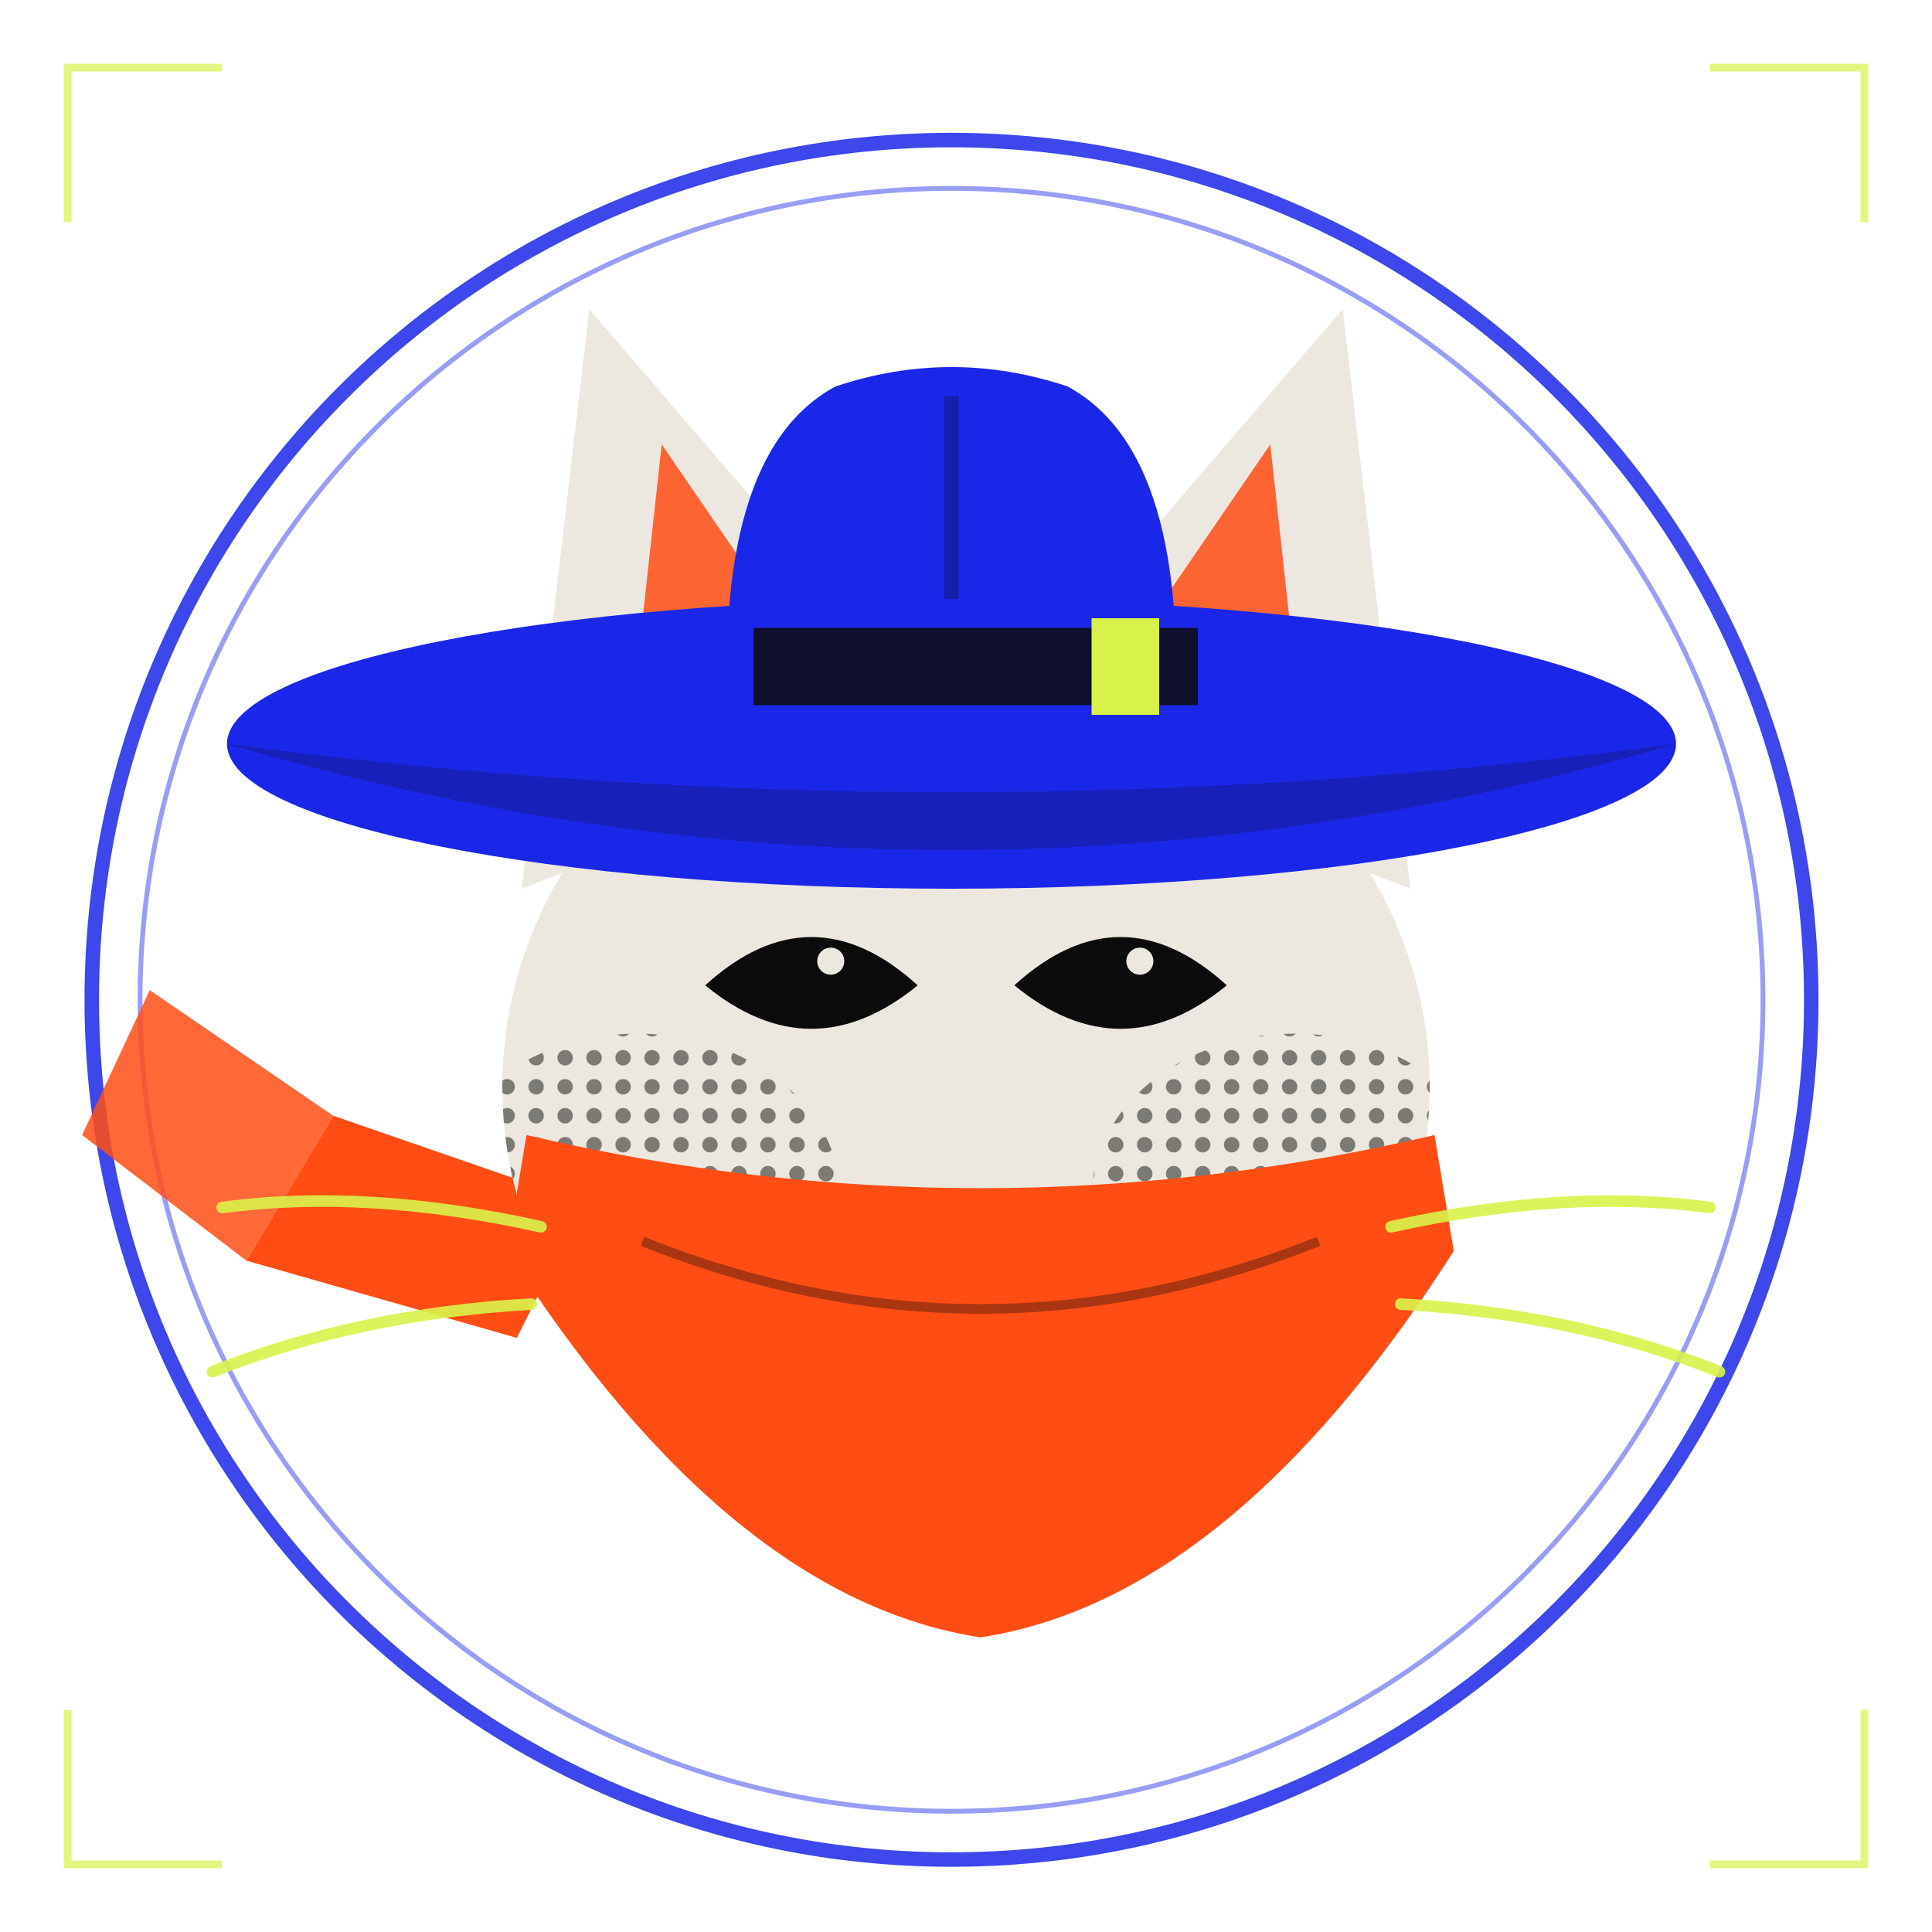
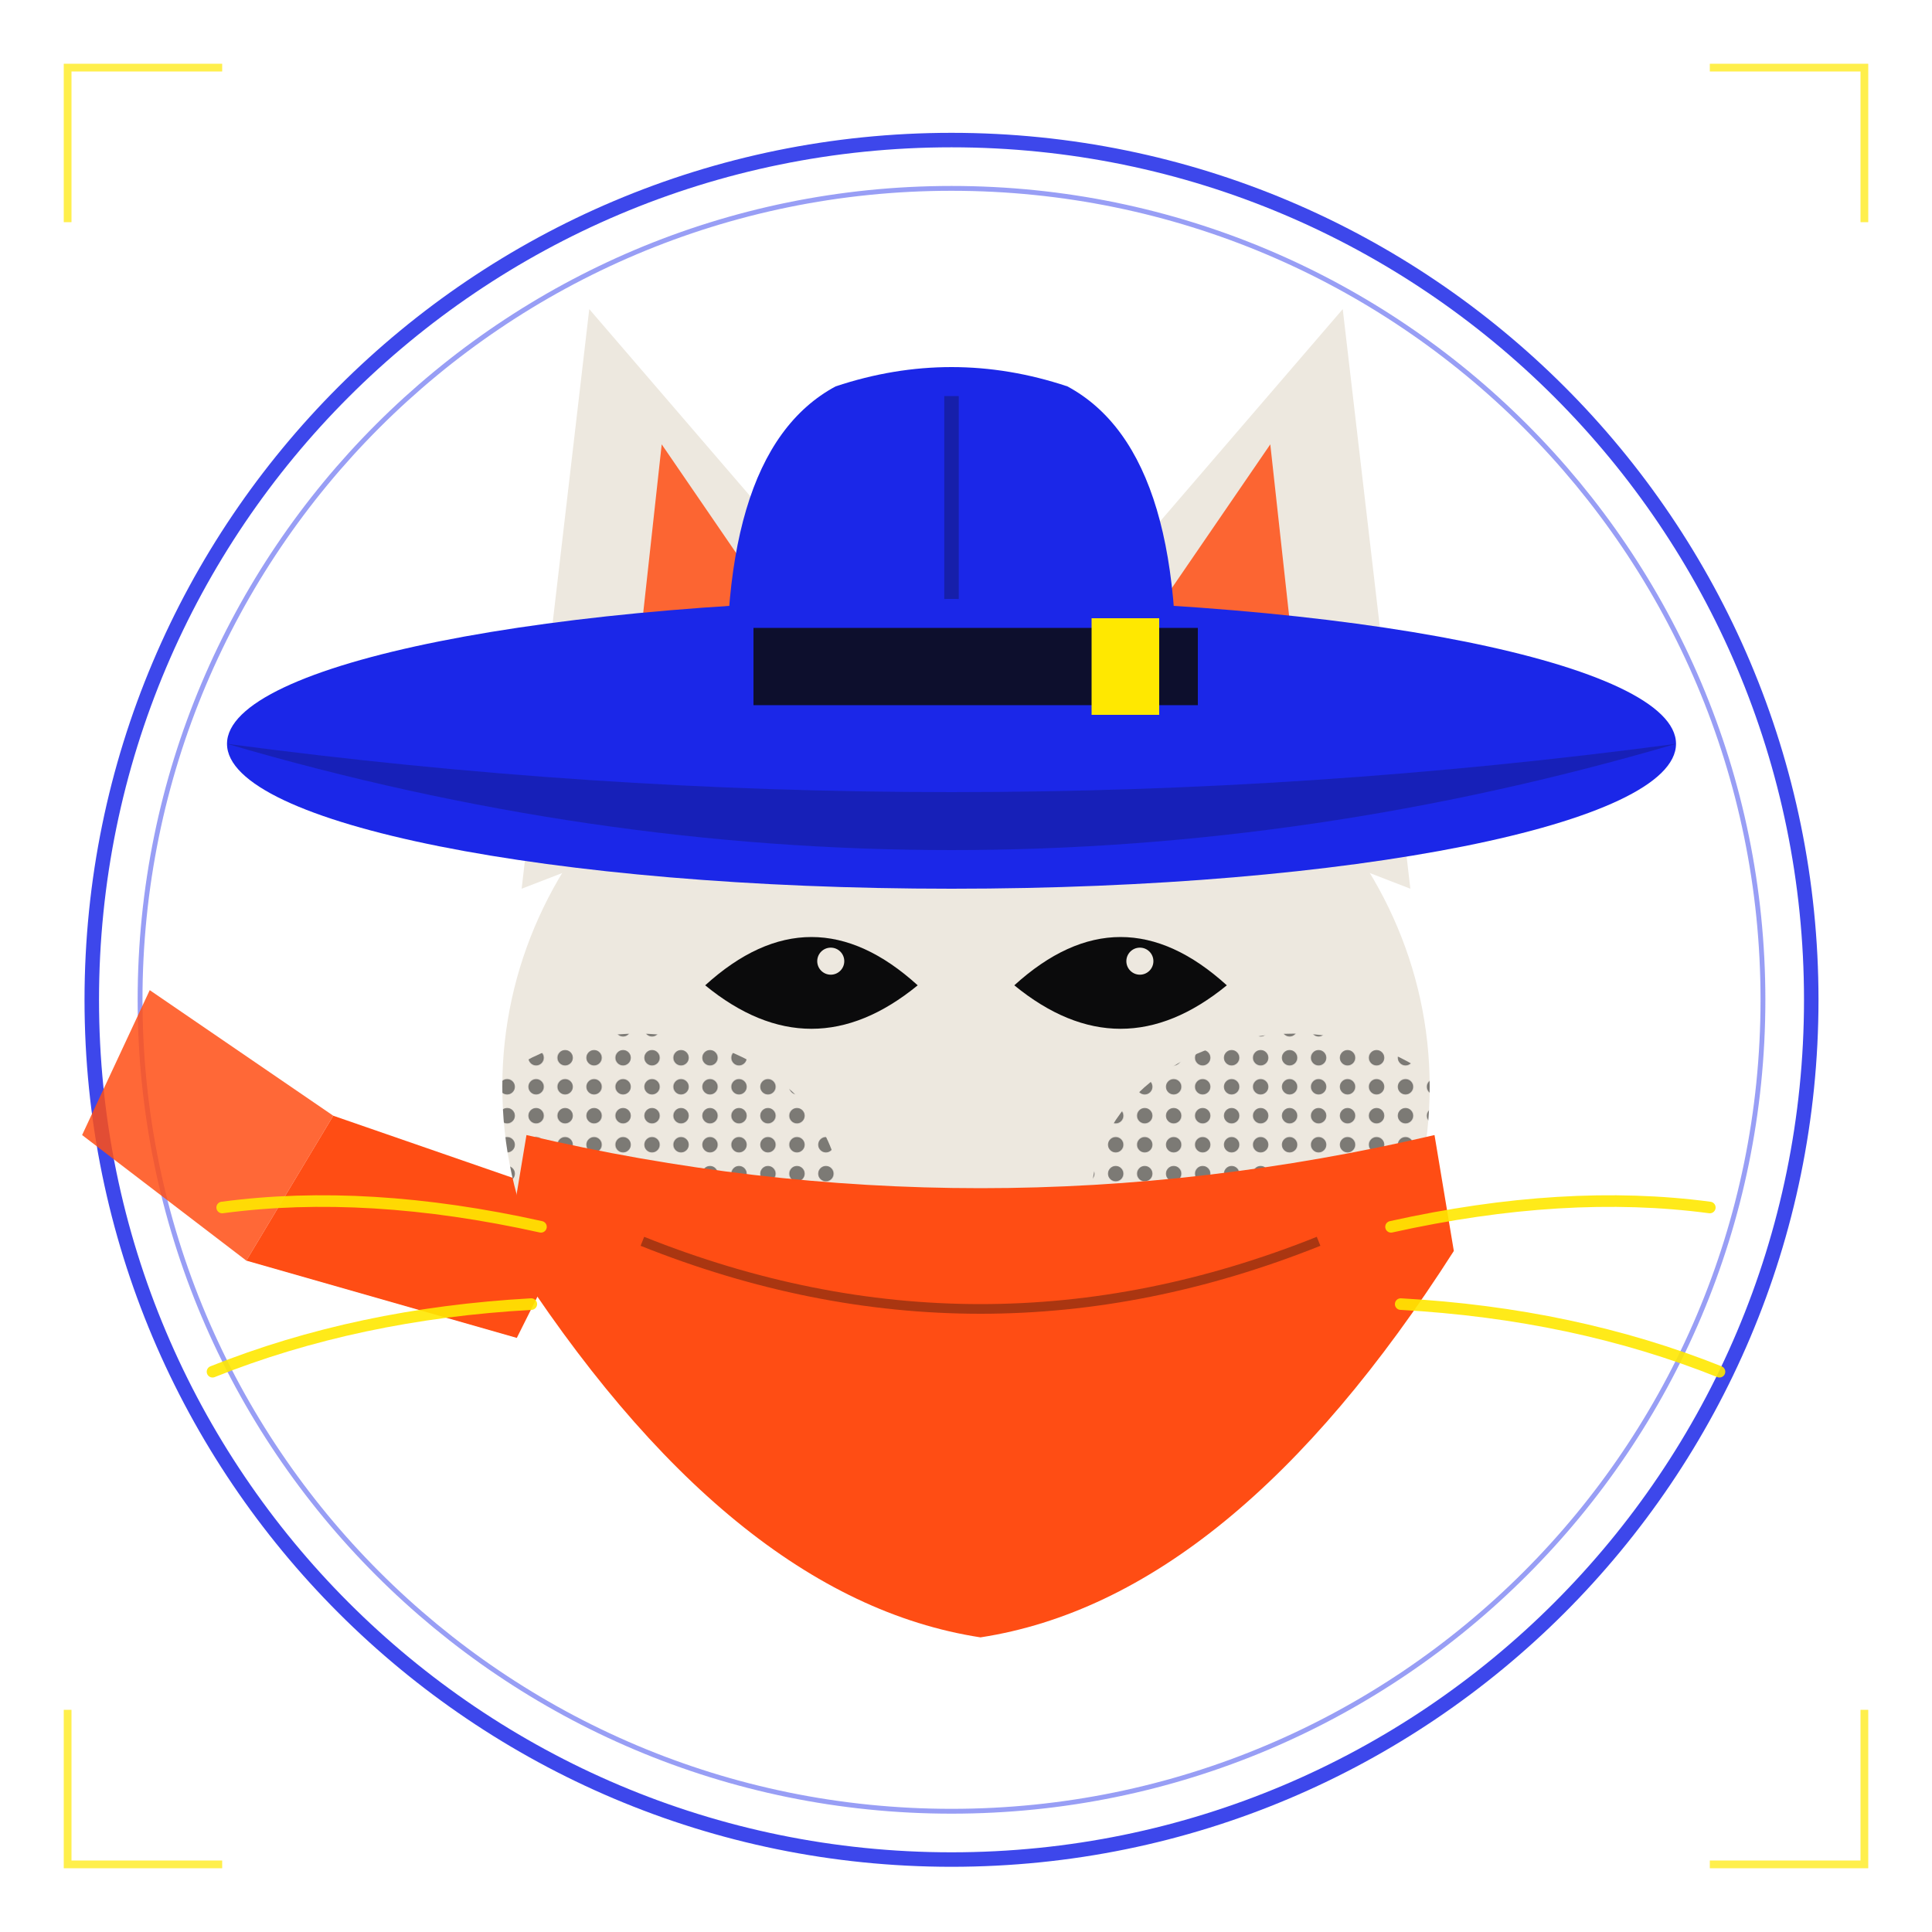
<svg xmlns="http://www.w3.org/2000/svg" viewBox="0 0 400 400" width="400" height="400" role="img" aria-labelledby="bandit-cat-title">
  <defs>
    <pattern id="bc-halftone" width="6" height="6" patternUnits="userSpaceOnUse">
      <circle cx="3" cy="3" r="1.6" fill="#0B0B0C" opacity="0.5" />
    </pattern>
    <clipPath id="bc-head-clip">
      <ellipse cx="200" cy="225" rx="96" ry="90" />
    </clipPath>
  </defs>
  <g transform="translate(-3, 2)">
    <circle cx="200" cy="205" r="178" fill="none" stroke="#1B27E8" stroke-width="3" opacity="0.85" />
    <circle cx="200" cy="205" r="168" fill="none" stroke="#1B27E8" stroke-width="1" opacity="0.45" />
  </g>
  <g transform="translate(3, -1)">
    <path d="M 118 250 L 66 232 L 48 262 L 104 278 Z" fill="#FF4D14" />
    <path d="M 66 232 L 28 206 L 14 236 L 48 262 Z" fill="#FF4D14" opacity="0.85" />
  </g>
  <g>
    <path d="M 108 184 L 122 64 L 196 150 Z" fill="#EDE8DF" />
    <path d="M 292 184 L 278 64 L 204 150 Z" fill="#EDE8DF" />
    <path d="M 128 174 L 137 92 L 174 146 Z" fill="#FF4D14" opacity="0.85" />
    <path d="M 272 174 L 263 92 L 226 146 Z" fill="#FF4D14" opacity="0.85" />
    <ellipse cx="200" cy="225" rx="96" ry="90" fill="#EDE8DF" />
    <g clip-path="url(#bc-head-clip)">
      <ellipse cx="132" cy="248" rx="42" ry="34" fill="url(#bc-halftone)" />
      <ellipse cx="268" cy="248" rx="42" ry="34" fill="url(#bc-halftone)" />
    </g>
  </g>
  <g>
    <path d="M 146 204 Q 168 184 190 204 Q 168 222 146 204 Z" fill="#0B0B0C" />
    <path d="M 210 204 Q 232 184 254 204 Q 232 222 210 204 Z" fill="#0B0B0C" />
    <circle cx="172" cy="199" r="2.8" fill="#EDE8DF" />
    <circle cx="236" cy="199" r="2.8" fill="#EDE8DF" />
  </g>
  <g transform="translate(3, -1)">
    <path d="M 106 236              Q 200 258 294 236              L 298 260              Q 252 332 200 340              Q 148 332 102 260              Z" fill="#FF4D14" />
    <path d="M 130 258 Q 200 286 270 258" fill="none" stroke="#0B0B0C" stroke-width="2" opacity="0.35" />
  </g>
  <g transform="translate(-3, 2)">
    <path d="M 154 152              Q 150 92 176 78              Q 200 70 224 78              Q 250 92 246 152              Z" fill="#1B27E8" />
    <path d="M 200 80 L 200 132" stroke="#0B0B0C" stroke-width="3" opacity="0.28" fill="none" />
    <ellipse cx="200" cy="152" rx="150" ry="30" fill="#1B27E8" />
    <path d="M 50 152 Q 200 196 350 152 Q 200 172 50 152 Z" fill="#0B0B0C" opacity="0.22" />
  </g>
  <g>
    <rect x="156" y="130" width="92" height="16" fill="#0B0B0C" opacity="0.85" />
-     <rect x="226" y="128" width="14" height="20" fill="#D9F24A" />
-     <g stroke="#D9F24A" stroke-width="2.4" stroke-linecap="round" fill="none" opacity="0.9">
+     <rect x="226" y="128" width="14" height="20" fill="#FFE800" />
+     <g stroke="#FFE800" stroke-width="2.4" stroke-linecap="round" fill="none" opacity="0.9">
      <path d="M 112 254 Q 76 246 46 250" />
      <path d="M 110 270 Q 74 272 44 284" />
      <path d="M 288 254 Q 324 246 354 250" />
      <path d="M 290 270 Q 326 272 356 284" />
    </g>
  </g>
-   <g fill="none" stroke="#D9F24A" stroke-width="1.6" opacity="0.7">
+   <g fill="none" stroke="#FFE800" stroke-width="1.6" opacity="0.7">
    <path d="M 14 46 L 14 14 L 46 14" />
    <path d="M 354 14 L 386 14 L 386 46" />
    <path d="M 386 354 L 386 386 L 354 386" />
    <path d="M 46 386 L 14 386 L 14 354" />
  </g>
</svg>
